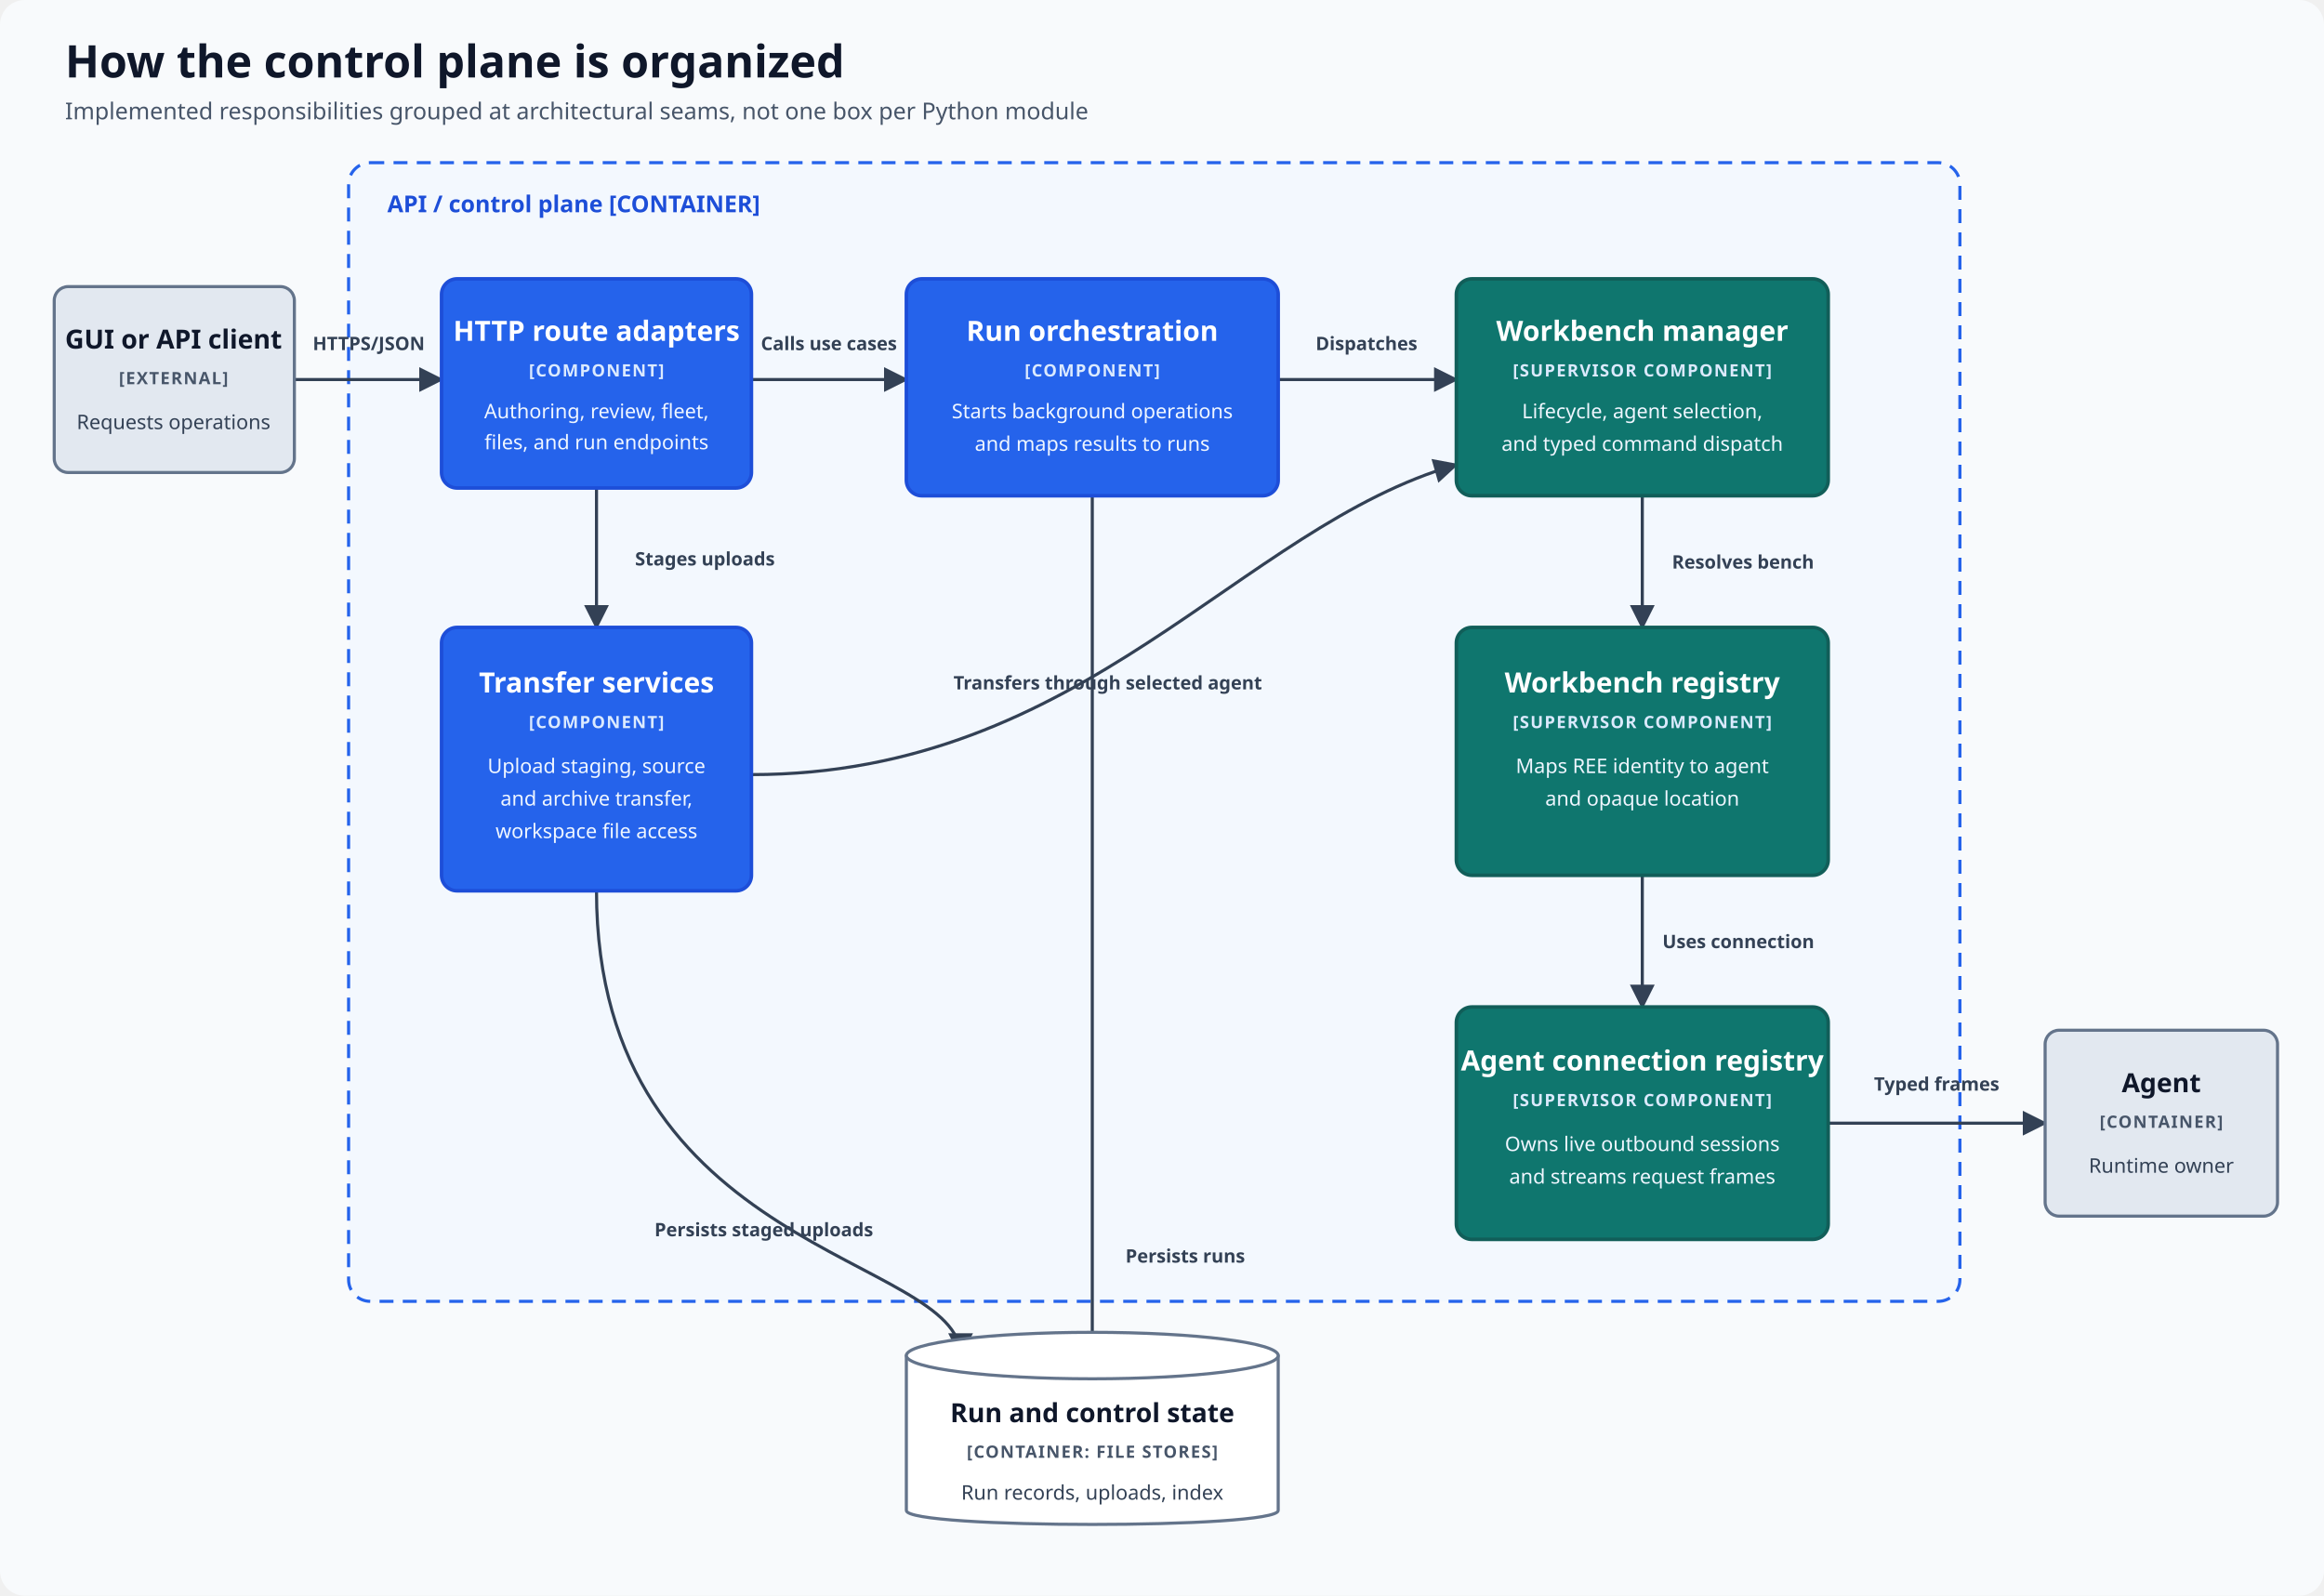
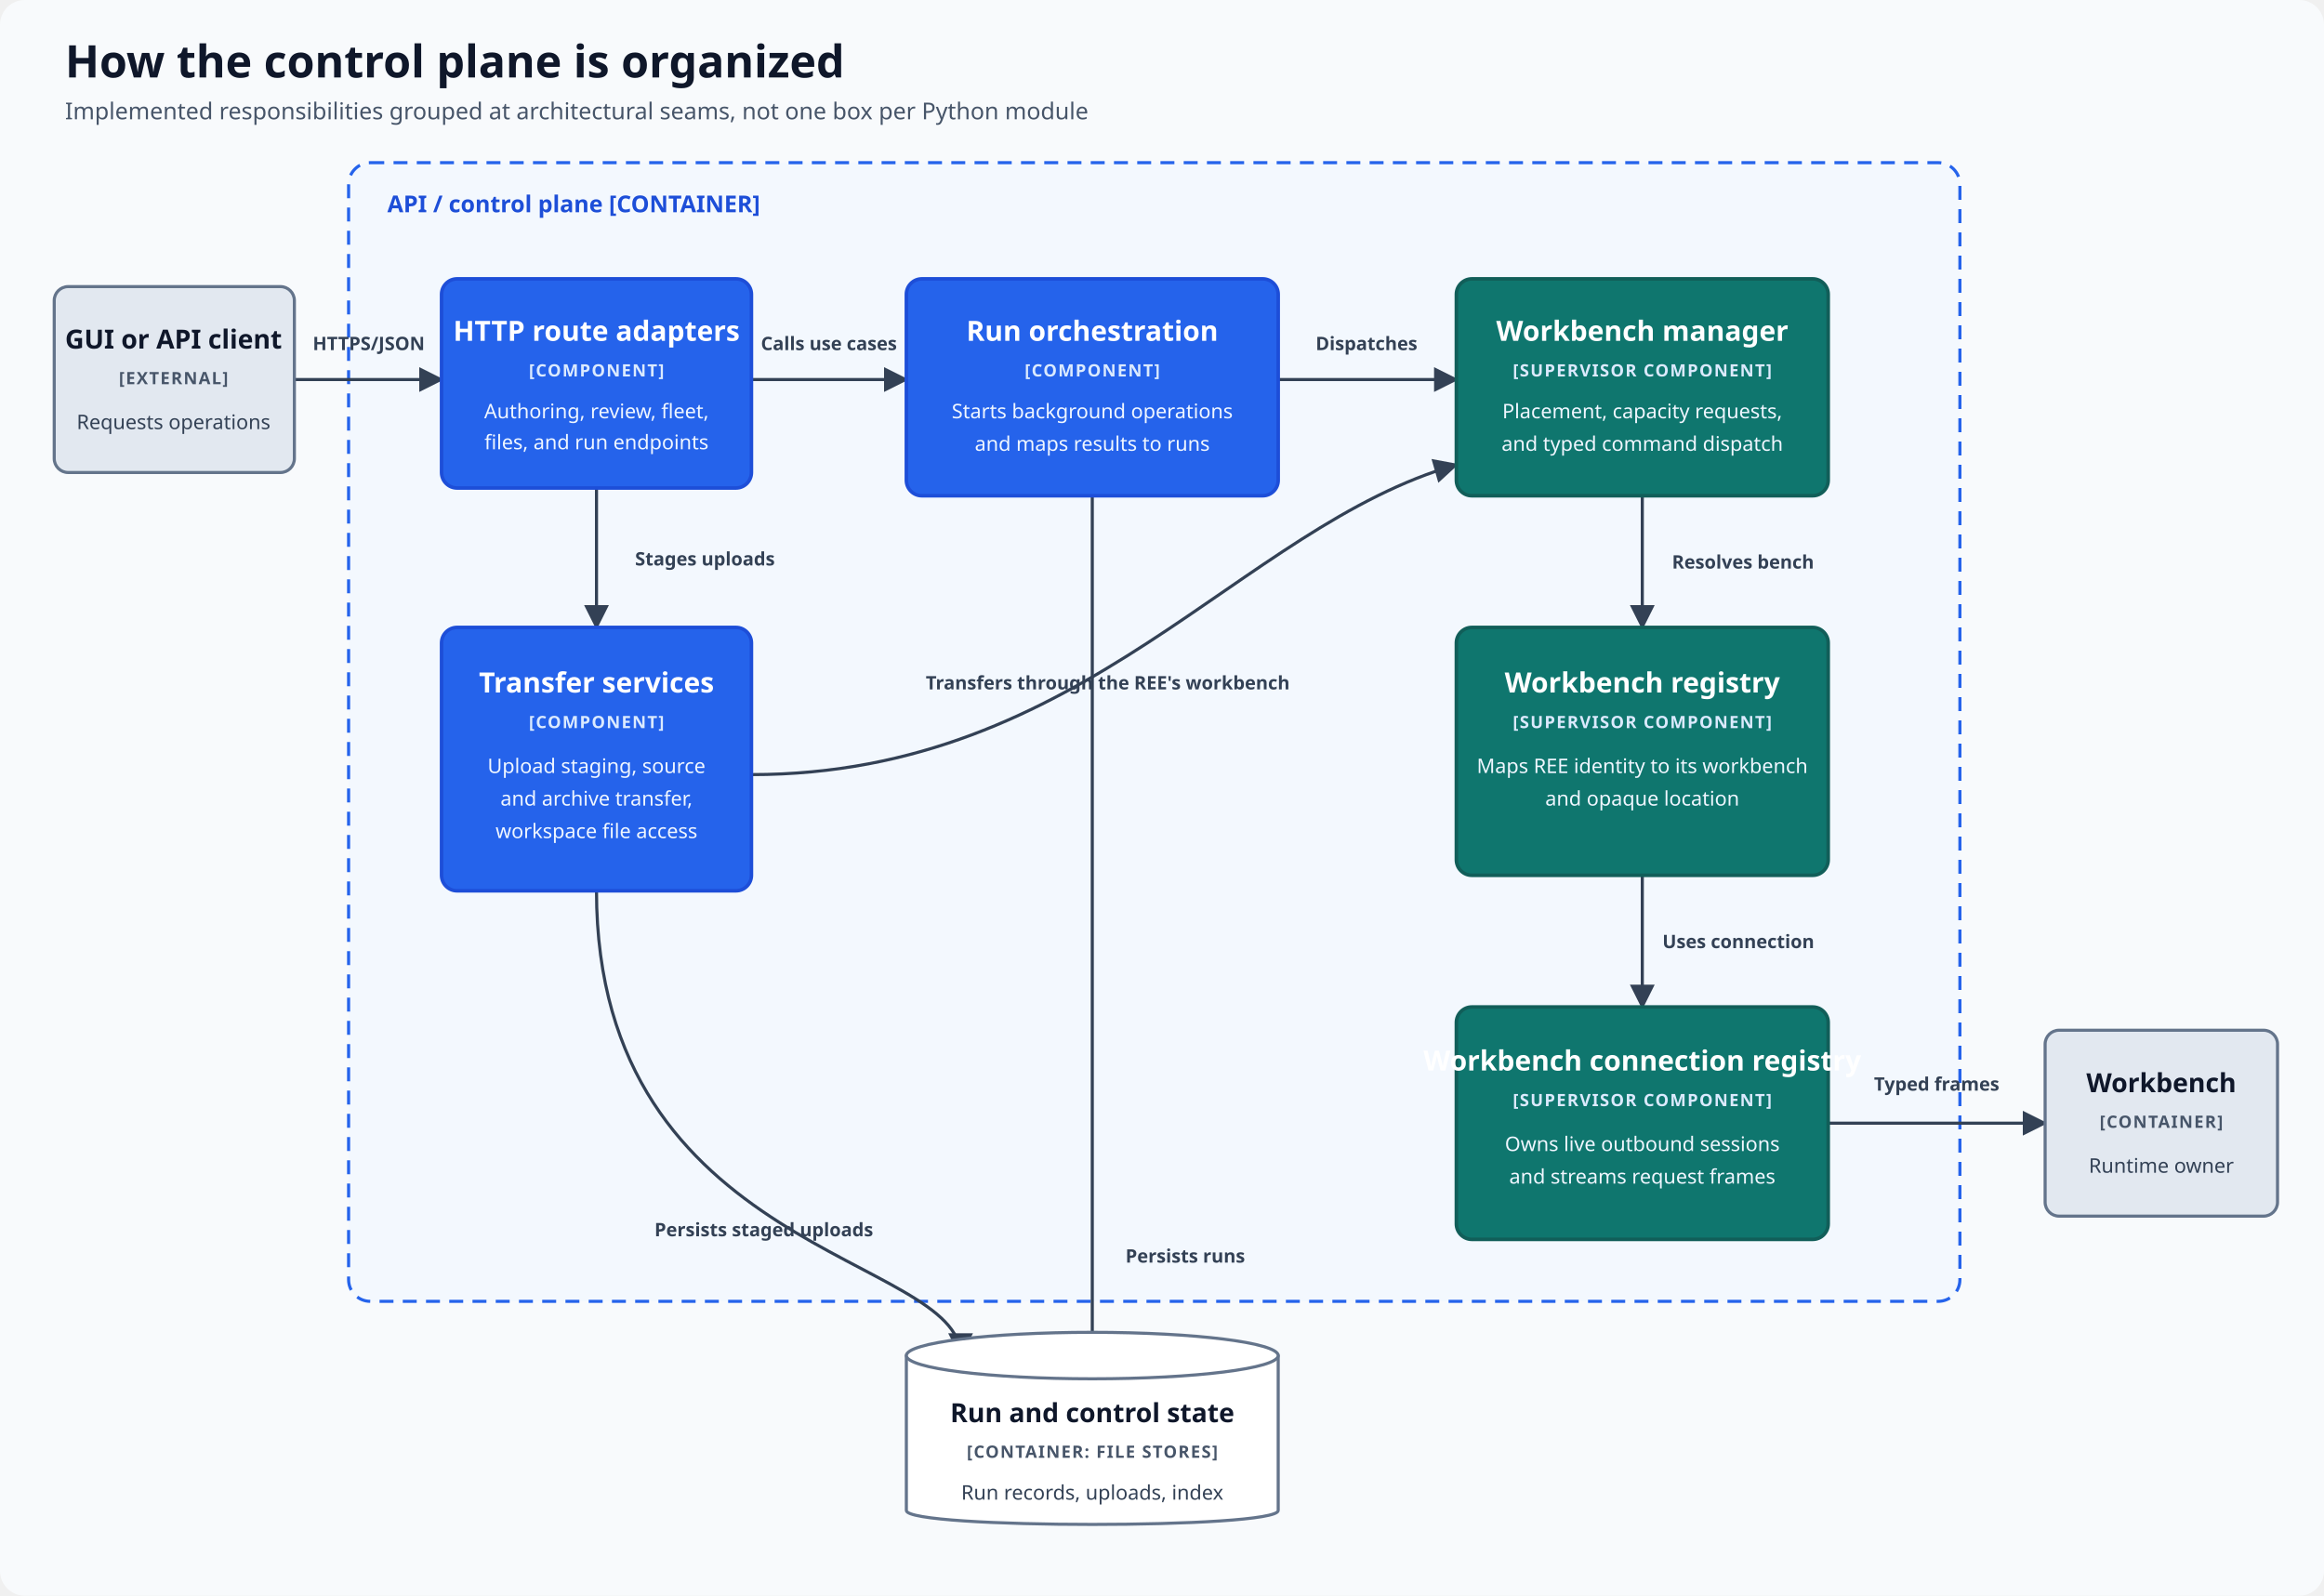
<svg xmlns="http://www.w3.org/2000/svg" width="1500" height="1030" viewBox="0 0 1500 1030" role="img" aria-labelledby="title description">
  <defs>
    <marker id="a" viewBox="0 0 10 10" refX="9" refY="5" markerWidth="8" markerHeight="8" orient="auto">
      <path d="M0 0 10 5 0 10z" fill="#334155" />
    </marker>
    <style>.bg{fill:#f8fafc}.bound{fill:#eff6ff;fill-opacity:.5;stroke:#2563eb;stroke-width:2;stroke-dasharray:9 6}.head{font:700 29px system-ui,sans-serif;fill:#0f172a}.sub{font:15px system-ui,sans-serif;fill:#475569}.bl{font:700 15px system-ui,sans-serif;fill:#1d4ed8}.comp{fill:#2563eb;stroke:#1d4ed8;stroke-width:2.3}.lib{fill:#0f766e;stroke:#115e59;stroke-width:2.3}.store{fill:#fff;stroke:#64748b;stroke-width:2}.ext{fill:#e2e8f0;stroke:#64748b;stroke-width:2}.n{font:700 18px system-ui,sans-serif;fill:#fff;text-anchor:middle}.t{font:600 11px system-ui,sans-serif;fill:#dbeafe;text-anchor:middle;letter-spacing:.8px}.c{font:13px system-ui,sans-serif;fill:#eff6ff;text-anchor:middle}.dn{font:700 17px system-ui,sans-serif;fill:#0f172a;text-anchor:middle}.dt{font:600 11px system-ui,sans-serif;fill:#475569;text-anchor:middle;letter-spacing:.8px}.dc{font:13px system-ui,sans-serif;fill:#334155;text-anchor:middle}.line{fill:none;stroke:#334155;stroke-width:2;marker-end:url(#a)}.label{font:600 12px system-ui,sans-serif;fill:#334155;text-anchor:middle}</style>
  </defs>
  <rect class="bg" width="1500" height="1030" rx="16" />
  <text class="head" x="42" y="50">How the control plane is organized</text>
  <text class="sub" x="42" y="77">Implemented responsibilities grouped at architectural seams, not one box per Python module</text>
  <rect class="bound" x="225" y="105" width="1040" height="735" rx="14" />
  <text class="bl" x="250" y="137">API / control plane [CONTAINER]</text>
  <path class="line" d="M190 245 L285 245" />
  <text class="label" x="238" y="226">HTTPS/JSON</text>
  <path class="line" d="M485 245 L585 245" />
  <text class="label" x="535" y="226">Calls use cases</text>
  <path class="line" d="M385 315 L385 405" />
  <text class="label" x="455" y="365">Stages uploads</text>
  <path class="line" d="M825 245 L940 245" />
  <text class="label" x="882" y="226">Dispatches</text>
  <path class="line" d="M705 320 L705 875" />
  <text class="label" x="765" y="815">Persists runs</text>
  <path class="line" d="M1060 320 L1060 405" />
  <text class="label" x="1125" y="367">Resolves bench</text>
  <path class="line" d="M1060 565 L1060 650" />
  <text class="label" x="1122" y="612">Uses connection</text>
  <path class="line" d="M1180 725 L1320 725" />
  <text class="label" x="1250" y="704">Typed frames</text>
  <path class="line" d="M485 500 C700 500 800 340 940 300" />
-   <text class="label" x="715" y="445">Transfers through selected agent</text>
+   <text class="label" x="715" y="445">Transfers through the REE's workbench</text>
  <path class="line" d="M385 575 C385 810 620 810 620 875" />
  <text class="label" x="493" y="798">Persists staged uploads</text>
  <g>
    <rect class="ext" x="35" y="185" width="155" height="120" rx="9" />
    <text class="dn" x="112" y="225">GUI or API client</text>
    <text class="dt" x="112" y="248">[EXTERNAL]</text>
    <text class="dc" x="112" y="277">Requests operations</text>
  </g>
  <g>
    <rect class="ext" x="1320" y="665" width="150" height="120" rx="9" />
-     <text class="dn" x="1395" y="705">Agent</text>
+     <text class="dn" x="1395" y="705">Workbench</text>
    <text class="dt" x="1395" y="728">[CONTAINER]</text>
    <text class="dc" x="1395" y="757">Runtime owner</text>
  </g>
  <g>
    <rect class="comp" x="285" y="180" width="200" height="135" rx="10" />
    <text class="n" x="385" y="220">HTTP route adapters</text>
    <text class="t" x="385" y="243">[COMPONENT]</text>
    <text class="c" x="385" y="270">Authoring, review, fleet,</text>
    <text class="c" x="385" y="290">files, and run endpoints</text>
  </g>
  <g>
    <rect class="comp" x="585" y="180" width="240" height="140" rx="10" />
    <text class="n" x="705" y="220">Run orchestration</text>
    <text class="t" x="705" y="243">[COMPONENT]</text>
    <text class="c" x="705" y="270">Starts background operations</text>
    <text class="c" x="705" y="291">and maps results to runs</text>
  </g>
  <g>
    <rect class="lib" x="940" y="180" width="240" height="140" rx="10" />
    <text class="n" x="1060" y="220">Workbench manager</text>
    <text class="t" x="1060" y="243">[SUPERVISOR COMPONENT]</text>
-     <text class="c" x="1060" y="270">Lifecycle, agent selection,</text>
+     <text class="c" x="1060" y="270">Placement, capacity requests,</text>
    <text class="c" x="1060" y="291">and typed command dispatch</text>
  </g>
  <g>
    <rect class="comp" x="285" y="405" width="200" height="170" rx="10" />
    <text class="n" x="385" y="447">Transfer services</text>
    <text class="t" x="385" y="470">[COMPONENT]</text>
    <text class="c" x="385" y="499">Upload staging, source</text>
    <text class="c" x="385" y="520">and archive transfer,</text>
    <text class="c" x="385" y="541">workspace file access</text>
  </g>
  <g>
    <rect class="lib" x="940" y="405" width="240" height="160" rx="10" />
    <text class="n" x="1060" y="447">Workbench registry</text>
    <text class="t" x="1060" y="470">[SUPERVISOR COMPONENT]</text>
-     <text class="c" x="1060" y="499">Maps REE identity to agent</text>
+     <text class="c" x="1060" y="499">Maps REE identity to its workbench</text>
    <text class="c" x="1060" y="520">and opaque location</text>
  </g>
  <g>
    <rect class="lib" x="940" y="650" width="240" height="150" rx="10" />
-     <text class="n" x="1060" y="691">Agent connection registry</text>
+     <text class="n" x="1060" y="691">Workbench connection registry</text>
    <text class="t" x="1060" y="714">[SUPERVISOR COMPONENT]</text>
    <text class="c" x="1060" y="743">Owns live outbound sessions</text>
    <text class="c" x="1060" y="764">and streams request frames</text>
  </g>
  <g>
    <path class="store" d="M585 875c0-12 240-12 240 0v100c0 12-240 12-240 0z" />
    <ellipse class="store" cx="705" cy="875" rx="120" ry="15" />
    <text class="dn" x="705" y="918">Run and control state</text>
    <text class="dt" x="705" y="941">[CONTAINER: FILE STORES]</text>
    <text class="dc" x="705" y="968">Run records, uploads, index</text>
  </g>
</svg>
